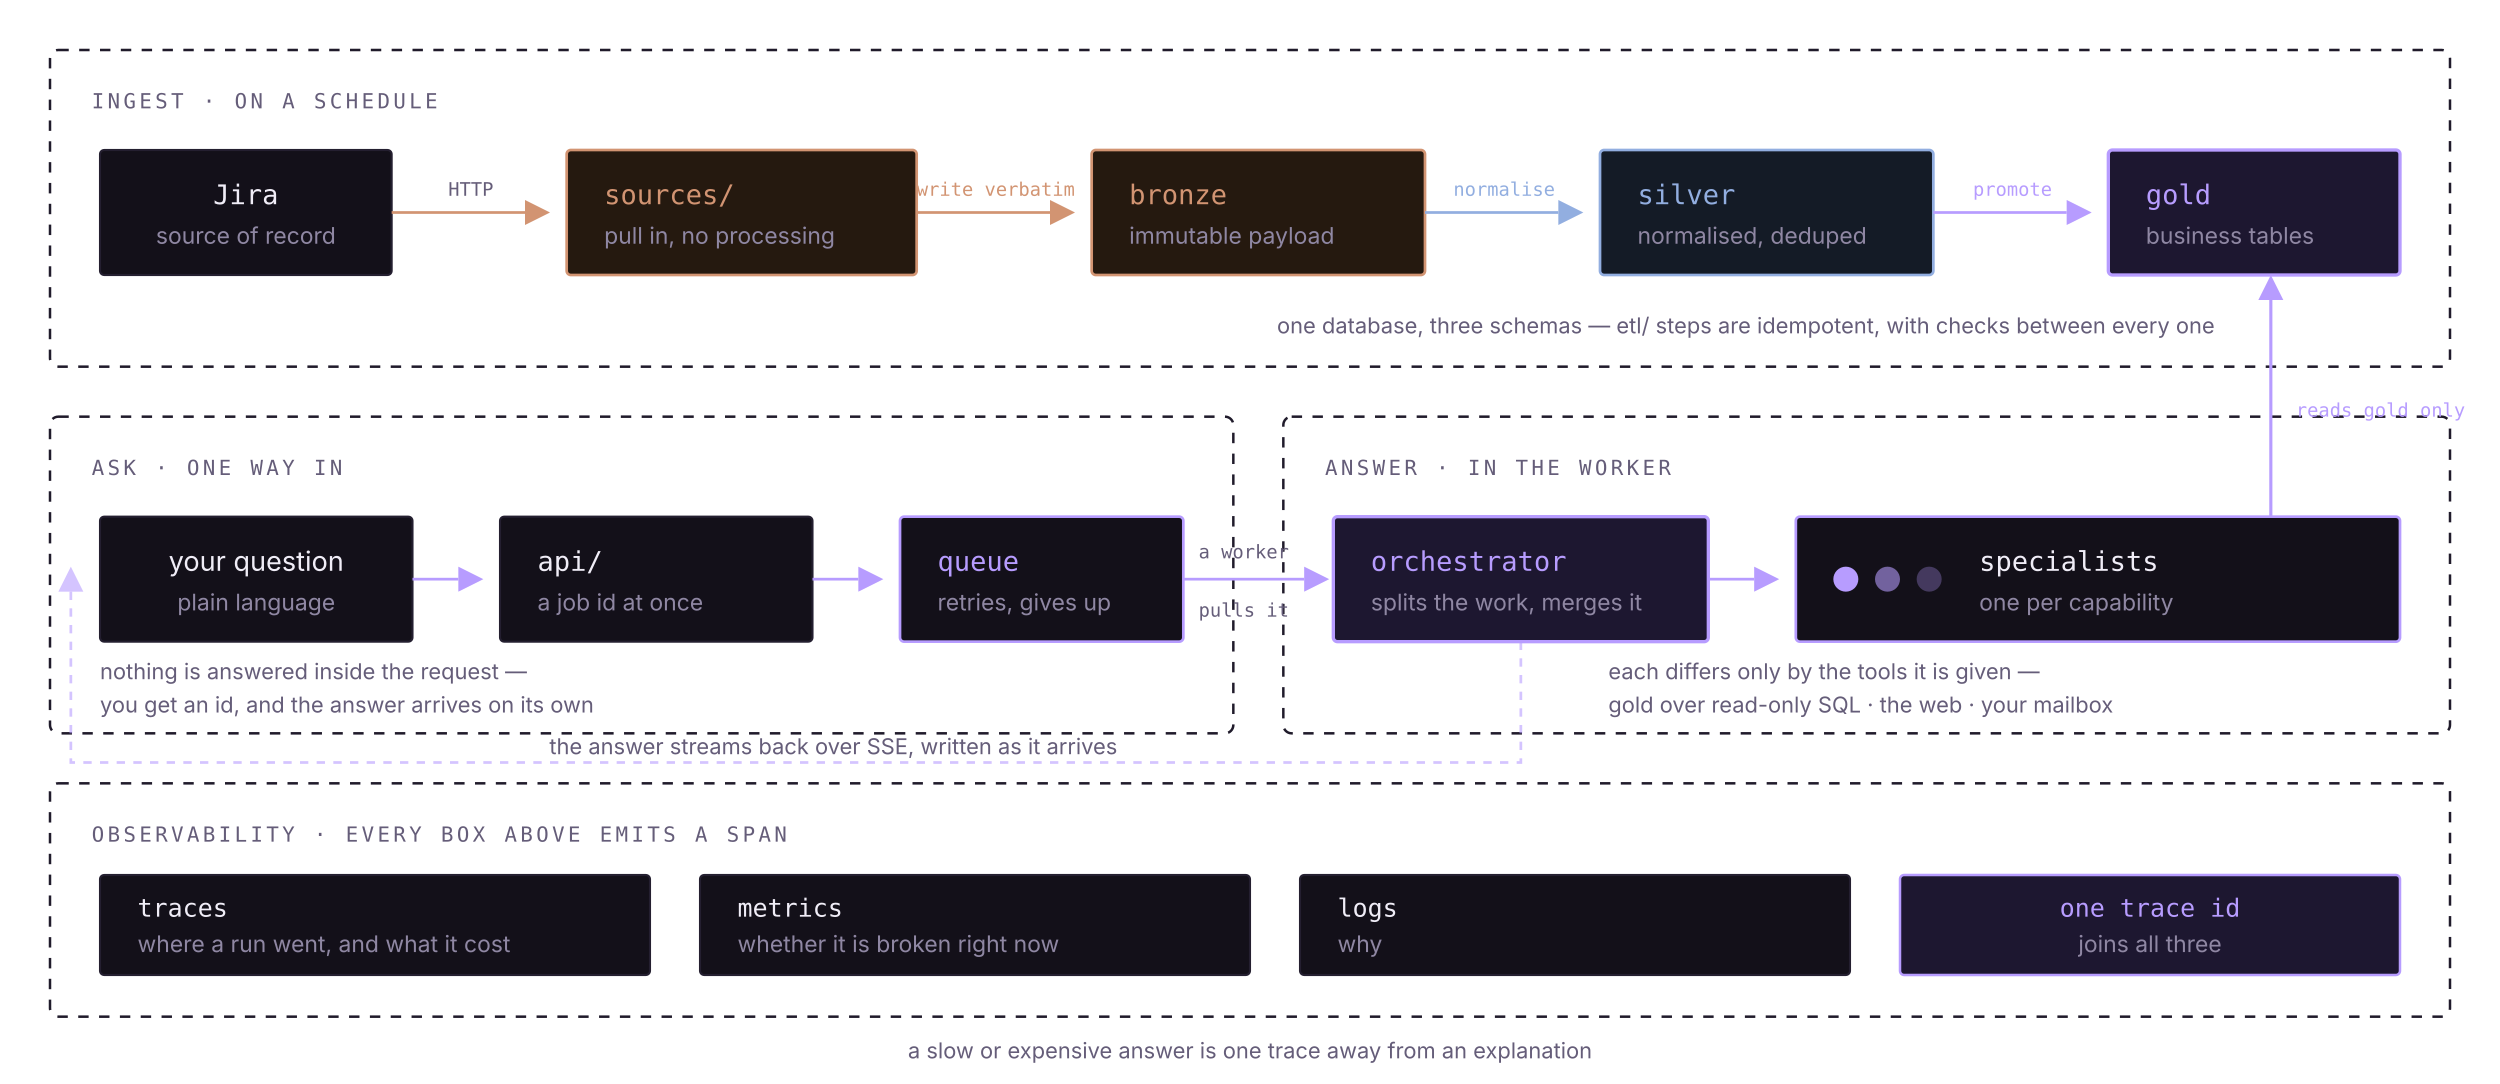
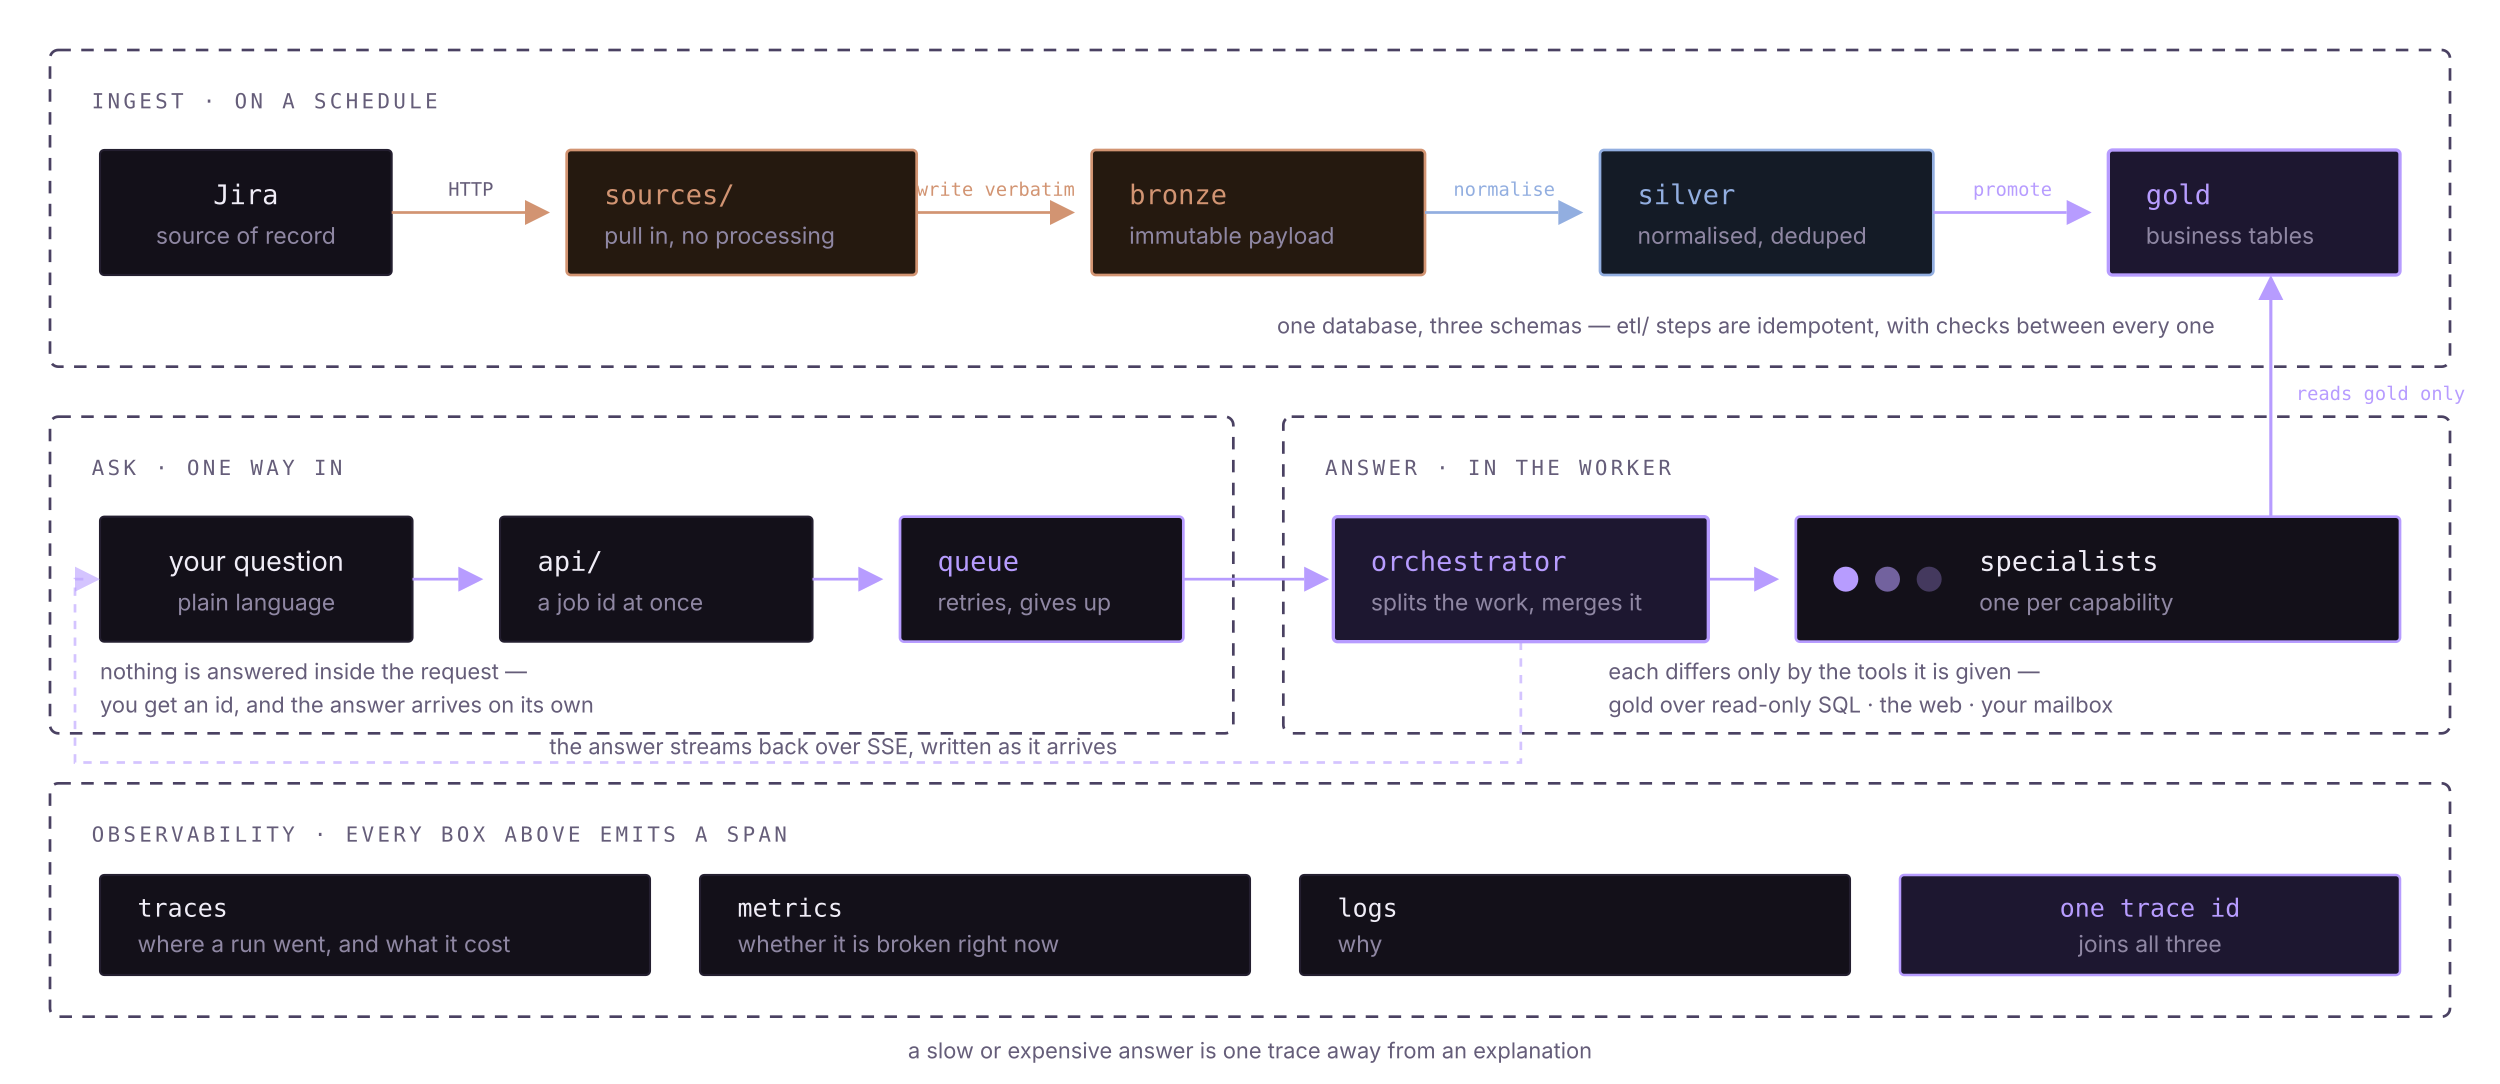
<svg xmlns="http://www.w3.org/2000/svg" viewBox="0 0 1200 520" width="1200" height="520" role="img" aria-label="Mycel end to end: a scheduler pulls Jira through the sources layer into bronze, which etl normalises to silver and promotes to gold. A question posted to the api returns a job id and goes on a queue; a worker pulls it, and an orchestrator delegates to whichever specialist agents can answer, reading gold only. The answer streams back over SSE. Every box emits a span, and traces, metrics and logs share one trace id.">
  <g font-family="ui-sans-serif, system-ui, -apple-system, sans-serif">
-     <rect x="24" y="24" width="1152" height="152" rx="4" fill="none" stroke="#201b2b" stroke-width="1.2" stroke-dasharray="5 5" />
+     <rect x="24" y="24" width="1152" height="152" rx="4" fill="none" stroke="#4a4162" stroke-width="1.3" stroke-dasharray="6 5" />
    <text x="44" y="52" font-family="ui-monospace, SFMono-Regular, Menlo, monospace" font-size="10" letter-spacing="1.6" fill="#655d79">INGEST · ON A SCHEDULE</text>
    <rect x="48" y="72" width="140" height="60" rx="2" fill="#131019" stroke="#241f30" />
    <text x="118" y="98" font-family="ui-monospace, SFMono-Regular, Menlo, monospace" font-size="13" fill="#f0edf7" text-anchor="middle">Jira</text>
    <text x="118" y="117" font-size="11" fill="#8f87a3" text-anchor="middle">source of record</text>
    <rect x="272" y="72" width="168" height="60" rx="2" fill="#25190f" stroke="#d29472" stroke-width="1.3" />
    <text x="290" y="98" font-family="ui-monospace, SFMono-Regular, Menlo, monospace" font-size="13" fill="#d29472">sources/</text>
    <text x="290" y="117" font-size="11" fill="#8f87a3">pull in, no processing</text>
    <rect x="524" y="72" width="160" height="60" rx="2" fill="#25190f" stroke="#d29472" stroke-width="1.3" />
    <text x="542" y="98" font-family="ui-monospace, SFMono-Regular, Menlo, monospace" font-size="13" fill="#d29472">bronze</text>
    <text x="542" y="117" font-size="11" fill="#8f87a3">immutable payload</text>
    <rect x="768" y="72" width="160" height="60" rx="2" fill="#141b26" stroke="#92aee0" stroke-width="1.3" />
    <text x="786" y="98" font-family="ui-monospace, SFMono-Regular, Menlo, monospace" font-size="13" fill="#92aee0">silver</text>
    <text x="786" y="117" font-size="11" fill="#8f87a3">normalised, deduped</text>
    <rect x="1012" y="72" width="140" height="60" rx="2" fill="#1d1730" stroke="#b79cff" stroke-width="1.6" />
    <text x="1030" y="98" font-family="ui-monospace, SFMono-Regular, Menlo, monospace" font-size="13" fill="#b79cff">gold</text>
    <text x="1030" y="117" font-size="11" fill="#8f87a3">business tables</text>
    <text x="838" y="160" font-size="10.5" fill="#655d79" text-anchor="middle">one database, three schemas — etl/ steps are idempotent, with checks between every one</text>
-     <rect x="24" y="200" width="568" height="152" rx="4" fill="none" stroke="#201b2b" stroke-width="1.2" stroke-dasharray="5 5" />
+     <rect x="24" y="200" width="568" height="152" rx="4" fill="none" stroke="#4a4162" stroke-width="1.3" stroke-dasharray="6 5" />
    <text x="44" y="228" font-family="ui-monospace, SFMono-Regular, Menlo, monospace" font-size="10" letter-spacing="1.6" fill="#655d79">ASK · ONE WAY IN</text>
    <rect x="48" y="248" width="150" height="60" rx="2" fill="#131019" stroke="#241f30" />
    <text x="123" y="274" font-size="13" fill="#f0edf7" text-anchor="middle">your question</text>
    <text x="123" y="293" font-size="11" fill="#8f87a3" text-anchor="middle">plain language</text>
    <rect x="240" y="248" width="150" height="60" rx="2" fill="#131019" stroke="#241f30" />
    <text x="258" y="274" font-family="ui-monospace, SFMono-Regular, Menlo, monospace" font-size="13" fill="#f0edf7">api/</text>
    <text x="258" y="293" font-size="11" fill="#8f87a3">a job id at once</text>
    <rect x="432" y="248" width="136" height="60" rx="2" fill="#131019" stroke="#b79cff" stroke-width="1.3" />
    <text x="450" y="274" font-family="ui-monospace, SFMono-Regular, Menlo, monospace" font-size="13" fill="#b79cff">queue</text>
    <text x="450" y="293" font-size="11" fill="#8f87a3">retries, gives up</text>
    <text x="48" y="326" font-size="10.5" fill="#655d79">nothing is answered inside the request —</text>
    <text x="48" y="342" font-size="10.5" fill="#655d79">you get an id, and the answer arrives on its own</text>
-     <rect x="616" y="200" width="560" height="152" rx="4" fill="none" stroke="#201b2b" stroke-width="1.2" stroke-dasharray="5 5" />
+     <rect x="616" y="200" width="560" height="152" rx="4" fill="none" stroke="#4a4162" stroke-width="1.3" stroke-dasharray="6 5" />
    <text x="636" y="228" font-family="ui-monospace, SFMono-Regular, Menlo, monospace" font-size="10" letter-spacing="1.6" fill="#655d79">ANSWER · IN THE WORKER</text>
    <rect x="640" y="248" width="180" height="60" rx="2" fill="#1d1730" stroke="#b79cff" stroke-width="1.6" />
    <text x="658" y="274" font-family="ui-monospace, SFMono-Regular, Menlo, monospace" font-size="13" fill="#b79cff">orchestrator</text>
    <text x="658" y="293" font-size="11" fill="#8f87a3">splits the work, merges it</text>
    <rect x="862" y="248" width="290" height="60" rx="2" fill="#131019" stroke="#b79cff" stroke-width="1.3" />
    <g fill="#b79cff">
      <circle cx="886" cy="278" r="6" />
      <circle cx="906" cy="278" r="6" opacity="0.58" />
      <circle cx="926" cy="278" r="6" opacity="0.3" />
    </g>
    <text x="950" y="274" font-family="ui-monospace, SFMono-Regular, Menlo, monospace" font-size="13" fill="#f0edf7">specialists</text>
    <text x="950" y="293" font-size="11" fill="#8f87a3">one per capability</text>
    <text x="772" y="326" font-size="10.5" fill="#655d79">each differs only by the tools it is given —</text>
    <text x="772" y="342" font-size="10.5" fill="#655d79">gold over read-only SQL · the web · your mailbox</text>
-     <rect x="24" y="376" width="1152" height="112" rx="4" fill="none" stroke="#201b2b" stroke-width="1.2" stroke-dasharray="5 5" />
+     <rect x="24" y="376" width="1152" height="112" rx="4" fill="none" stroke="#4a4162" stroke-width="1.3" stroke-dasharray="6 5" />
    <text x="44" y="404" font-family="ui-monospace, SFMono-Regular, Menlo, monospace" font-size="10" letter-spacing="1.6" fill="#655d79">OBSERVABILITY · EVERY BOX ABOVE EMITS A SPAN</text>
    <rect x="48" y="420" width="264" height="48" rx="2" fill="#131019" stroke="#241f30" />
    <text x="66" y="440" font-family="ui-monospace, SFMono-Regular, Menlo, monospace" font-size="12" fill="#f0edf7">traces</text>
    <text x="66" y="457" font-size="11" fill="#8f87a3">where a run went, and what it cost</text>
    <rect x="336" y="420" width="264" height="48" rx="2" fill="#131019" stroke="#241f30" />
    <text x="354" y="440" font-family="ui-monospace, SFMono-Regular, Menlo, monospace" font-size="12" fill="#f0edf7">metrics</text>
    <text x="354" y="457" font-size="11" fill="#8f87a3">whether it is broken right now</text>
    <rect x="624" y="420" width="264" height="48" rx="2" fill="#131019" stroke="#241f30" />
    <text x="642" y="440" font-family="ui-monospace, SFMono-Regular, Menlo, monospace" font-size="12" fill="#f0edf7">logs</text>
    <text x="642" y="457" font-size="11" fill="#8f87a3">why</text>
    <rect x="912" y="420" width="240" height="48" rx="2" fill="#1d1730" stroke="#b79cff" stroke-width="1.2" />
    <text x="1032" y="440" font-family="ui-monospace, SFMono-Regular, Menlo, monospace" font-size="12" fill="#b79cff" text-anchor="middle">one trace id</text>
    <text x="1032" y="457" font-size="11" fill="#8f87a3" text-anchor="middle">joins all three</text>
    <g fill="none" stroke="#d29472" stroke-width="1.3">
      <path d="M188 102H252" />
      <path d="M440 102H504" />
    </g>
    <g fill="#d29472">
      <path d="M252 96 264 102 252 108z" />
      <path d="M504 96 516 102 504 108z" />
    </g>
    <path d="M684 102H748" fill="none" stroke="#92aee0" stroke-width="1.3" />
    <path d="M748 96 760 102 748 108z" fill="#92aee0" />
    <path d="M928 102H992" fill="none" stroke="#b79cff" stroke-width="1.3" />
    <path d="M992 96 1004 102 992 108z" fill="#b79cff" />
    <g font-family="ui-monospace, SFMono-Regular, Menlo, monospace" font-size="9" text-anchor="middle">
      <text x="226" y="94" fill="#655d79">HTTP</text>
      <text x="478" y="94" fill="#d29472">write verbatim</text>
      <text x="722" y="94" fill="#92aee0">normalise</text>
      <text x="966" y="94" fill="#b79cff">promote</text>
    </g>
    <g fill="none" stroke="#b79cff" stroke-width="1.3">
      <path d="M198 278H220" />
      <path d="M390 278H412" />
      <path d="M568 278H626" />
      <path d="M820 278H842" />
    </g>
    <g fill="#b79cff">
      <path d="M220 272 232 278 220 284z" />
      <path d="M412 272 424 278 412 284z" />
      <path d="M626 272 638 278 626 284z" />
      <path d="M842 272 854 278 842 284z" />
    </g>
-     <text x="597" y="268" font-family="ui-monospace, SFMono-Regular, Menlo, monospace" font-size="9" fill="#655d79" text-anchor="middle">a worker</text>
-     <text x="597" y="296" font-family="ui-monospace, SFMono-Regular, Menlo, monospace" font-size="9" fill="#655d79" text-anchor="middle">pulls it</text>
    <path d="M1090 248V144" fill="none" stroke="#b79cff" stroke-width="1.5" />
    <path d="M1084 144 1090 132 1096 144z" fill="#b79cff" />
-     <text x="1102" y="200" font-family="ui-monospace, SFMono-Regular, Menlo, monospace" font-size="9" fill="#b79cff">reads gold only</text>
+     <text x="1102" y="192" font-family="ui-monospace, SFMono-Regular, Menlo, monospace" font-size="9" fill="#b79cff">reads gold only</text>
    <g fill="none" stroke="#b79cff" stroke-width="1.3" stroke-dasharray="4 4" opacity="0.6">
-       <path d="M730 308V366H34V284" />
+       <path d="M730 308V366H36V278H42" />
    </g>
-     <path d="M28 284 34 272 40 284z" fill="#b79cff" opacity="0.6" />
+     <path d="M36 272 48 278 36 284z" fill="#b79cff" opacity="0.6" />
    <text x="400" y="362" font-size="10.5" fill="#655d79" text-anchor="middle">the answer streams back over SSE, written as it arrives</text>
    <text x="600" y="508" font-size="10.5" fill="#655d79" text-anchor="middle">a slow or expensive answer is one trace away from an explanation</text>
  </g>
</svg>
